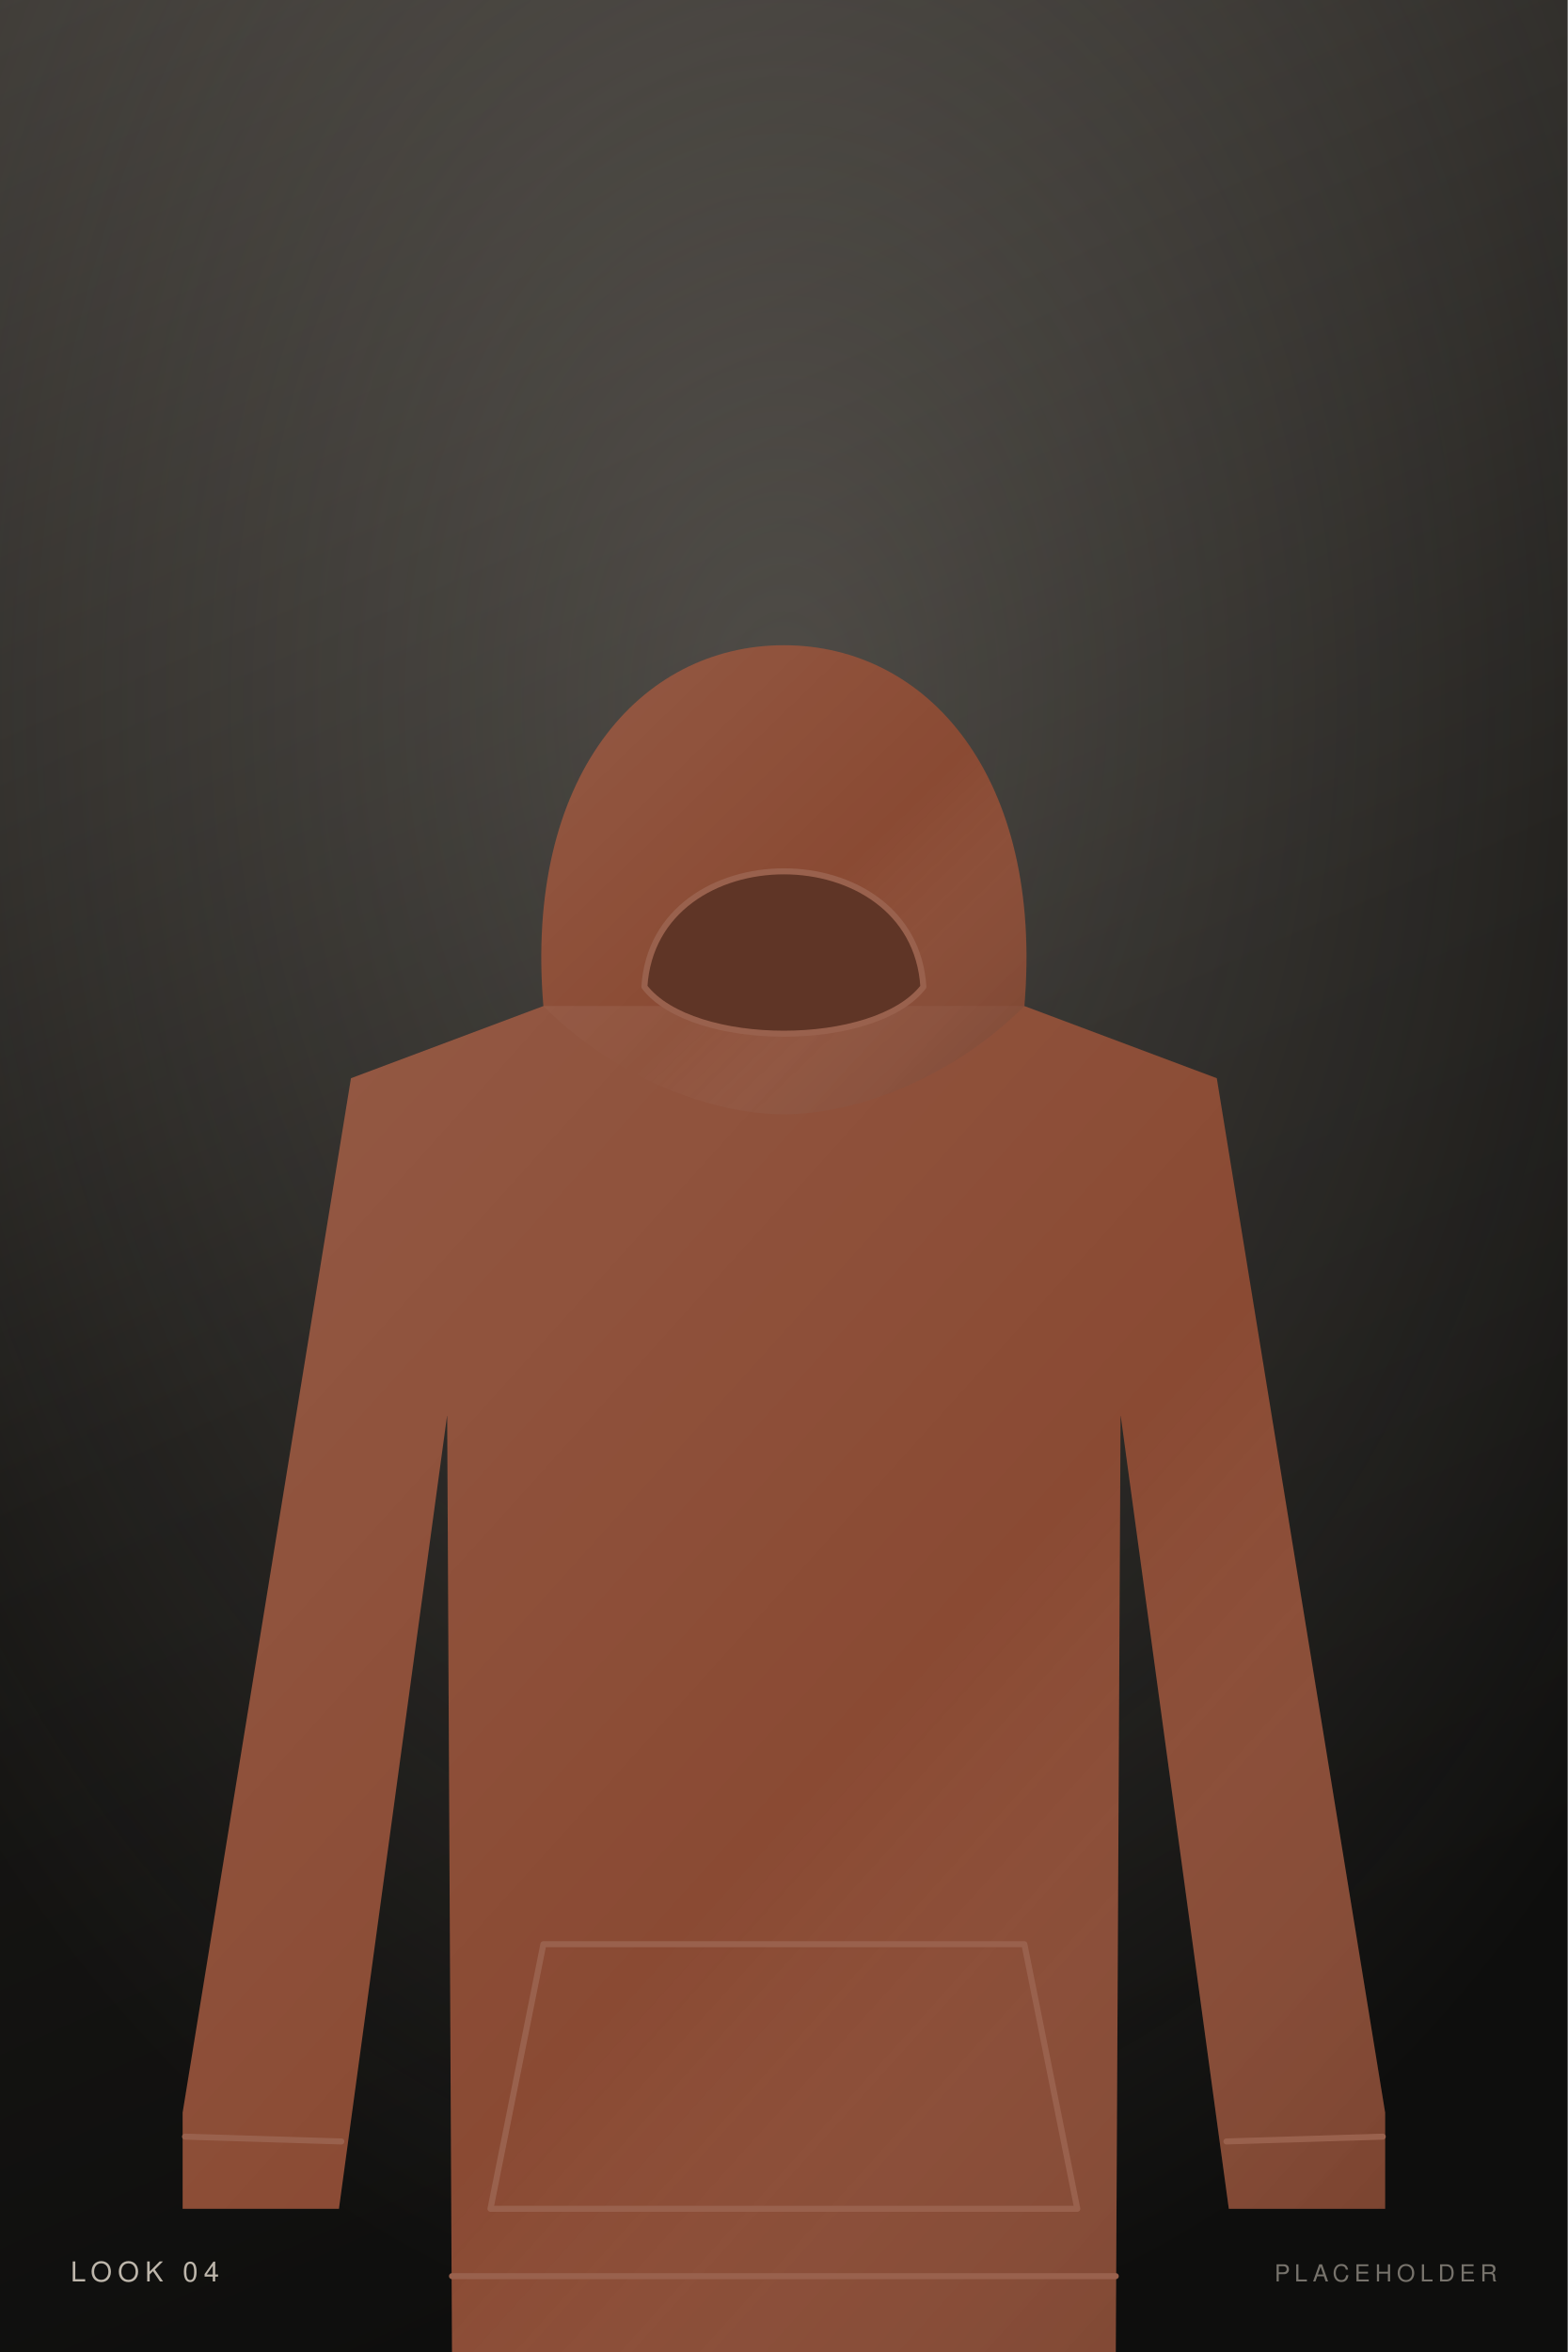
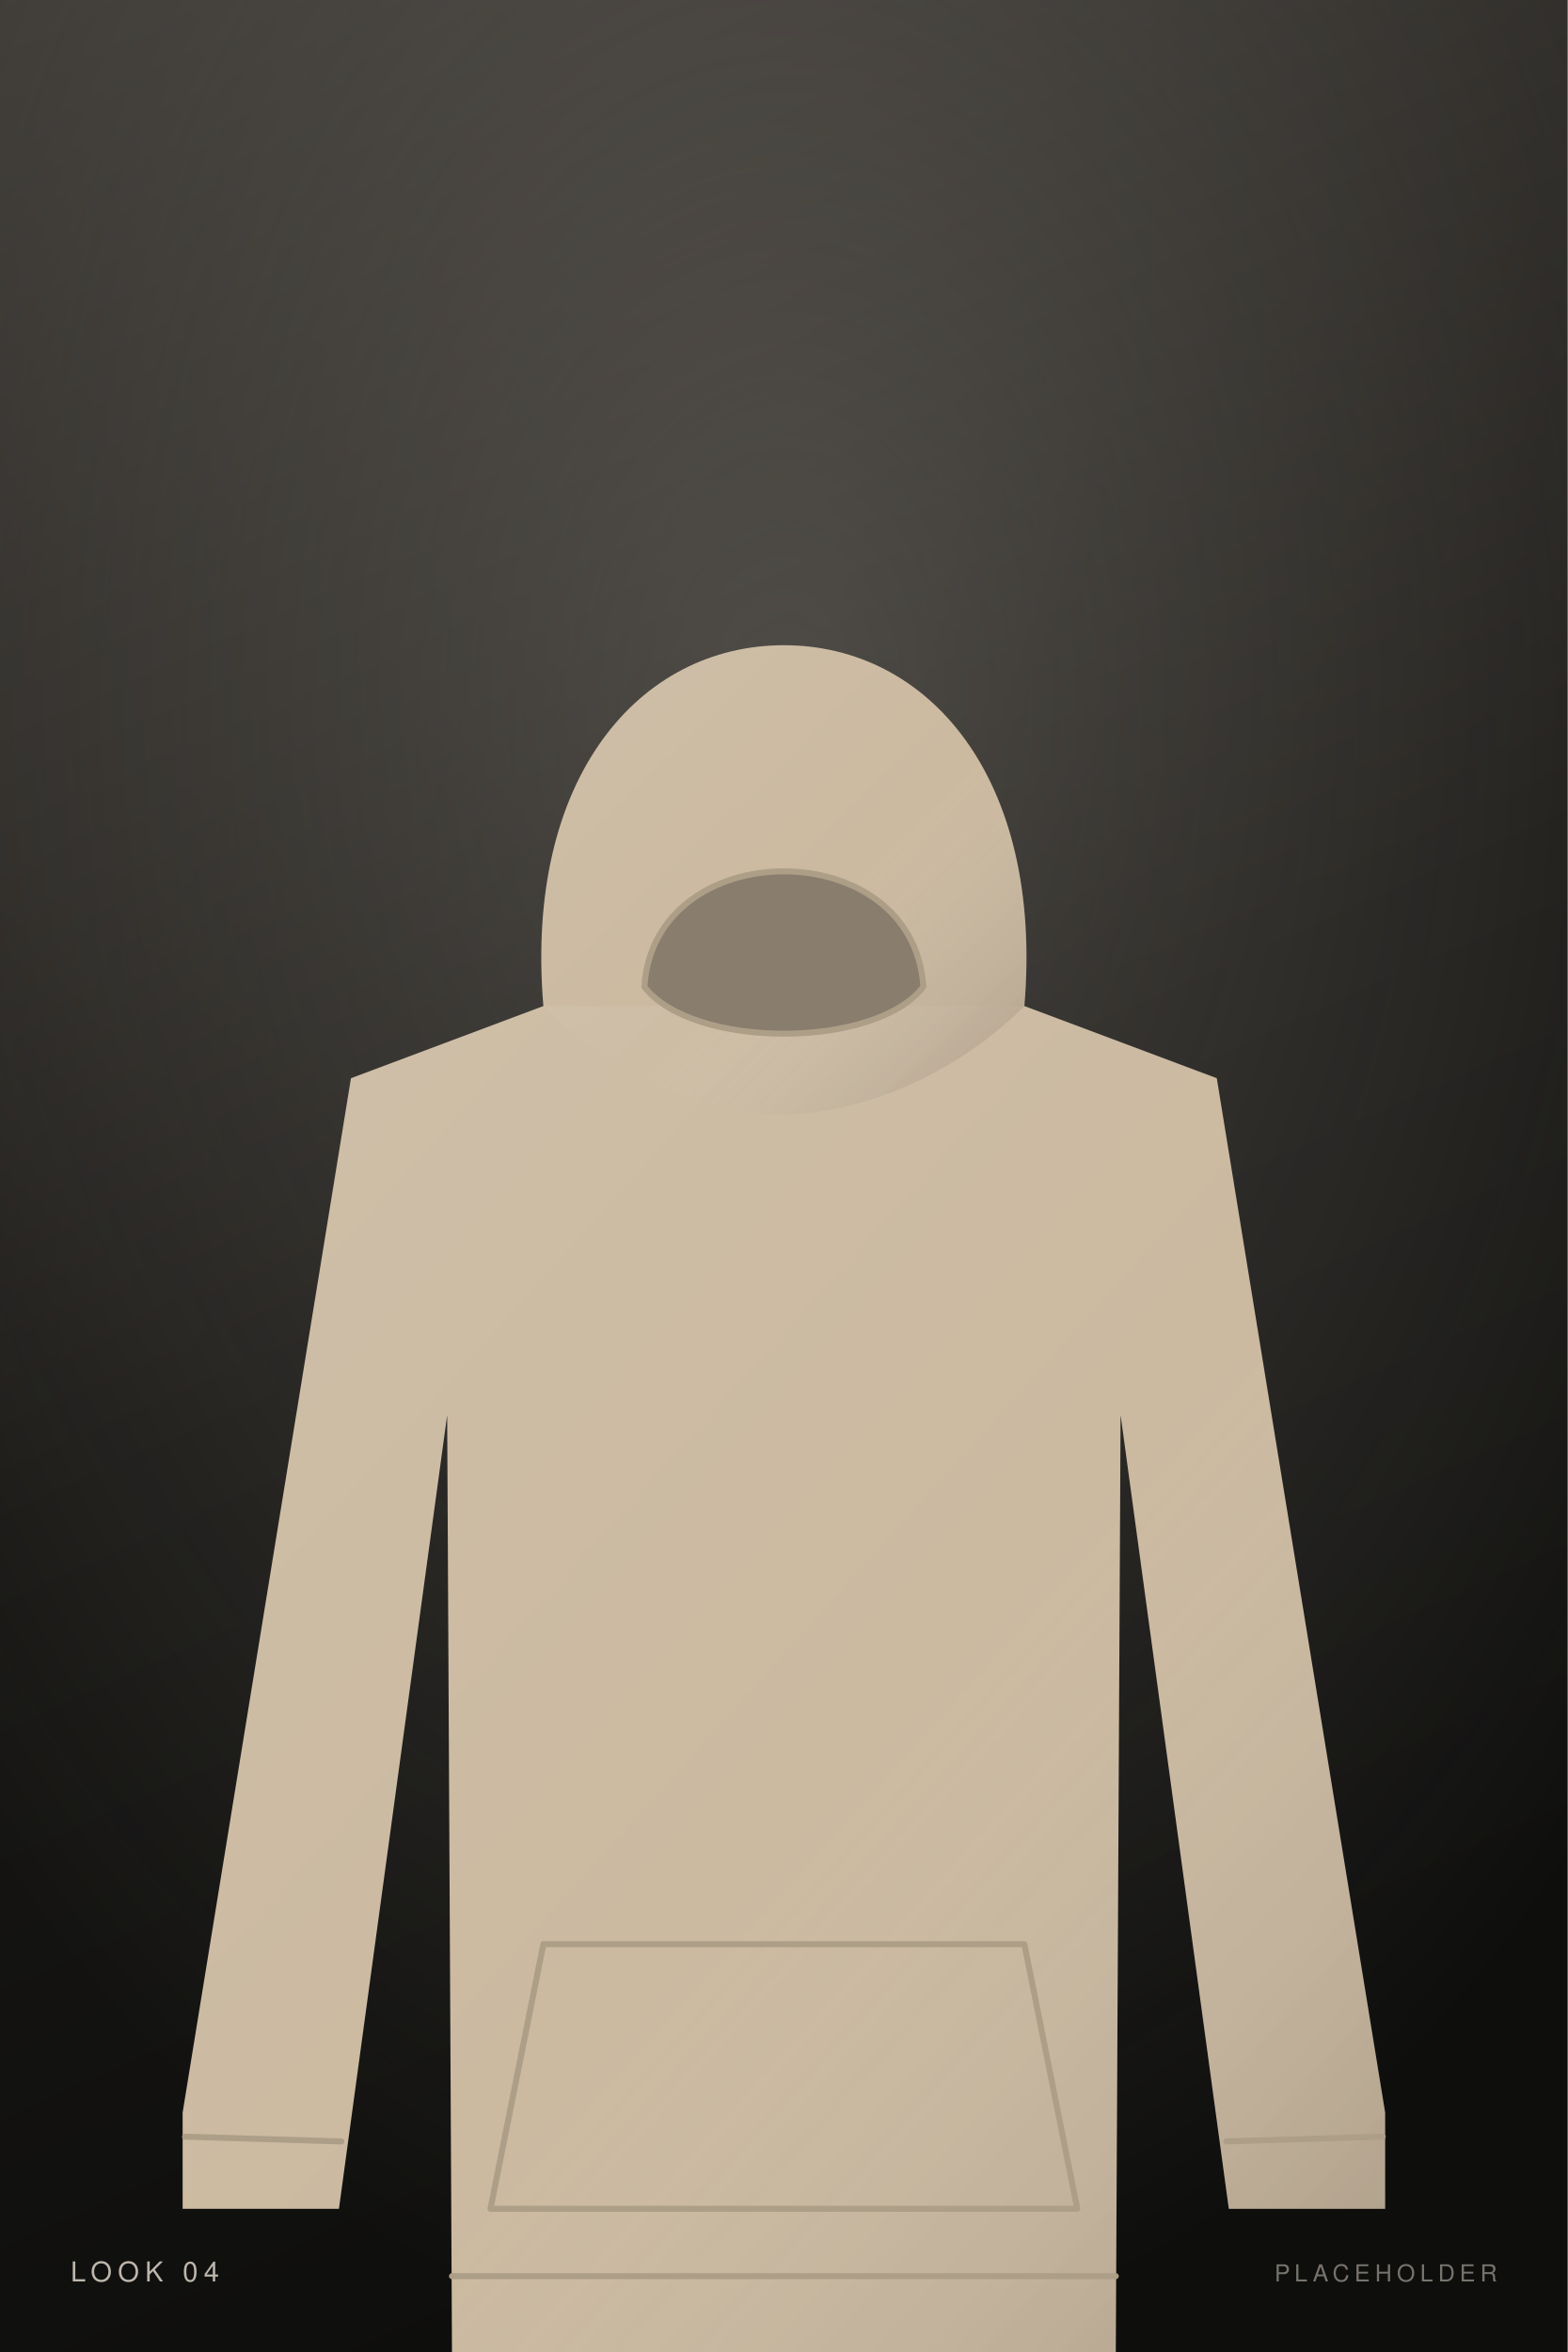
- <svg xmlns="http://www.w3.org/2000/svg" viewBox="0 0 800 1200" width="800" height="1200" role="img" aria-label="Ember boxy hoodie against dark timber">
+ <svg xmlns="http://www.w3.org/2000/svg" viewBox="0 0 800 1200" width="800" height="1200" role="img" aria-label="Rhinestone-hooded graphic hoodie against dark timber">
  <defs>
    <linearGradient id="bg" x1="0" y1="0" x2=".3" y2="1">
      <stop offset="0" stop-color="#3b3834" />
      <stop offset=".6" stop-color="#171614" />
      <stop offset="1" stop-color="#0e0e0d" />
    </linearGradient>
    <radialGradient id="light" cx="0.5" cy=".3" r=".7">
      <stop offset="0" stop-color="#bdb6ab" stop-opacity=".28" />
      <stop offset="1" stop-color="#bdb6ab" stop-opacity="0" />
    </radialGradient>
    <linearGradient id="shade-e" x1="0" y1="0" x2="1" y2="1">
      <stop offset="0" stop-color="#fff" stop-opacity=".09" />
      <stop offset=".55" stop-color="#fff" stop-opacity="0" />
      <stop offset="1" stop-color="#000" stop-opacity=".16" />
    </linearGradient>
  </defs>
  <rect width="800" height="1200" fill="url(#bg)" />
  <rect width="800" height="1200" fill="url(#light)" />
  <g transform="translate(-90.9 145.1) scale(1.2273)">
    <g>
-       <path d="M300 300 L220 330 L150 760 L150 800 L215 800 L260 470 L262 860 L538 860 L540 470 L585 800 L650 800 L650 760 L580 330 L500 300 Z" fill="#8a4a33" />
-       <path d="M300 300 C292 205 340 150 400 150 C460 150 508 205 500 300 C470 330 430 345 400 345 C370 345 330 330 300 300 Z" fill="#8a4a33" />
+       <path d="M300 300 L220 330 L150 760 L150 800 L215 800 L260 470 L262 860 L538 860 L540 470 L585 800 L650 800 L650 760 L580 330 L500 300 Z" fill="#cbb9a0" />
+       <path d="M300 300 C292 205 340 150 400 150 C460 150 508 205 500 300 C470 330 430 345 400 345 C370 345 330 330 300 300 Z" fill="#cbb9a0" />
      <path d="M300 300 L220 330 L150 760 L150 800 L215 800 L260 470 L262 860 L538 860 L540 470 L585 800 L650 800 L650 760 L580 330 L500 300 Z" fill="url(#shade-e)" />
      <path d="M300 300 C292 205 340 150 400 150 C460 150 508 205 500 300 C470 330 430 345 400 345 C370 345 330 330 300 300 Z" fill="url(#shade-e)" />
-       <path d="M342 292 C346 228 454 228 458 292 C438 318 362 318 342 292 Z" fill="#5f3526" stroke="#99614d" stroke-width="2.5" stroke-linejoin="round" stroke-linecap="round" />
-       <path d="M300 690 H500 L522 800 H278 Z" fill="none" stroke="#99614d" stroke-width="2.5" stroke-linejoin="round" stroke-linecap="round" />
-       <path d="M262 828 H538" fill="none" stroke="#99614d" stroke-width="2.5" stroke-linejoin="round" stroke-linecap="round" />
-       <path d="M151 770 L216 772" fill="none" stroke="#99614d" stroke-width="2.5" stroke-linejoin="round" stroke-linecap="round" />
-       <path d="M584 772 L649 770" fill="none" stroke="#99614d" stroke-width="2.5" stroke-linejoin="round" stroke-linecap="round" />
+       <path d="M342 292 C346 228 454 228 458 292 C438 318 362 318 342 292 Z" fill="#897d6d" stroke="#ad9e88" stroke-width="2.5" stroke-linejoin="round" stroke-linecap="round" />
+       <path d="M300 690 H500 L522 800 H278 Z" fill="none" stroke="#ad9e88" stroke-width="2.5" stroke-linejoin="round" stroke-linecap="round" />
+       <path d="M262 828 H538" fill="none" stroke="#ad9e88" stroke-width="2.5" stroke-linejoin="round" stroke-linecap="round" />
+       <path d="M151 770 L216 772" fill="none" stroke="#ad9e88" stroke-width="2.5" stroke-linejoin="round" stroke-linecap="round" />
+       <path d="M584 772 L649 770" fill="none" stroke="#ad9e88" stroke-width="2.5" stroke-linejoin="round" stroke-linecap="round" />
    </g>
  </g>
  <g font-family="Helvetica, Arial, sans-serif" fill="#bdb6ab">
    <text x="36" y="1164" font-size="14" letter-spacing="3">LOOK 04</text>
    <text x="764" y="1164" font-size="12" letter-spacing="2.5" text-anchor="end" opacity=".6">PLACEHOLDER</text>
  </g>
</svg>
